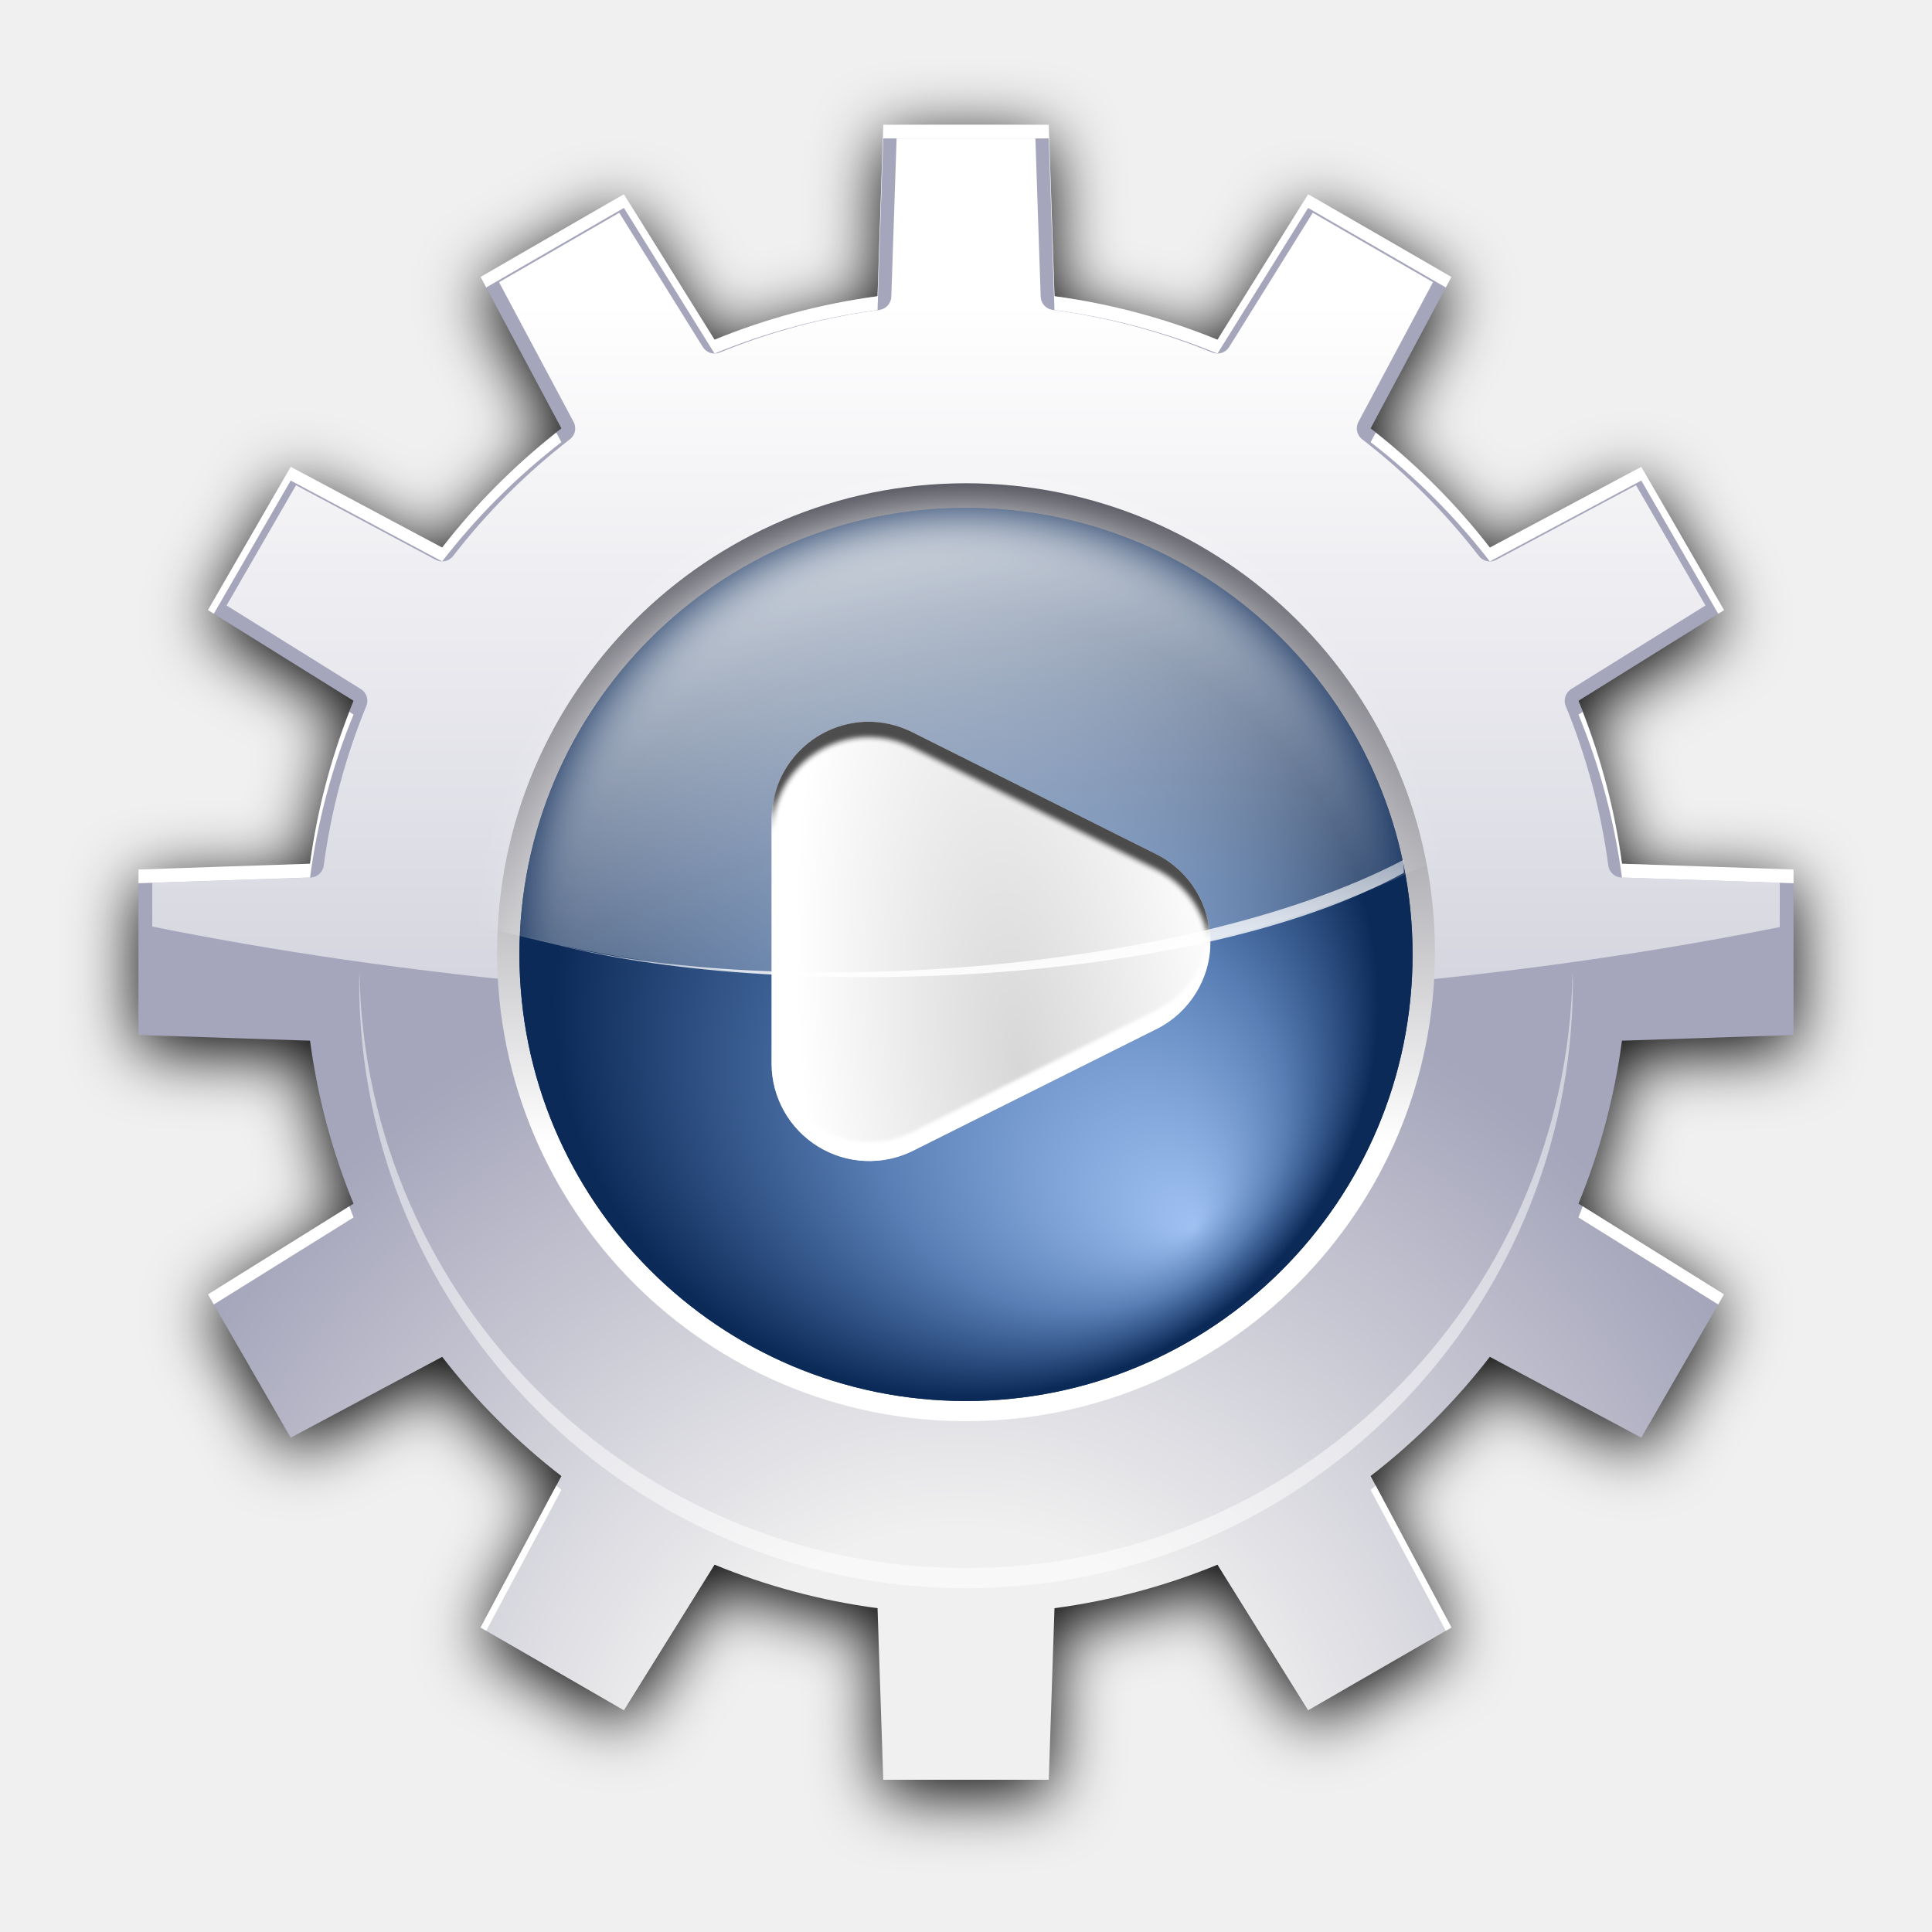
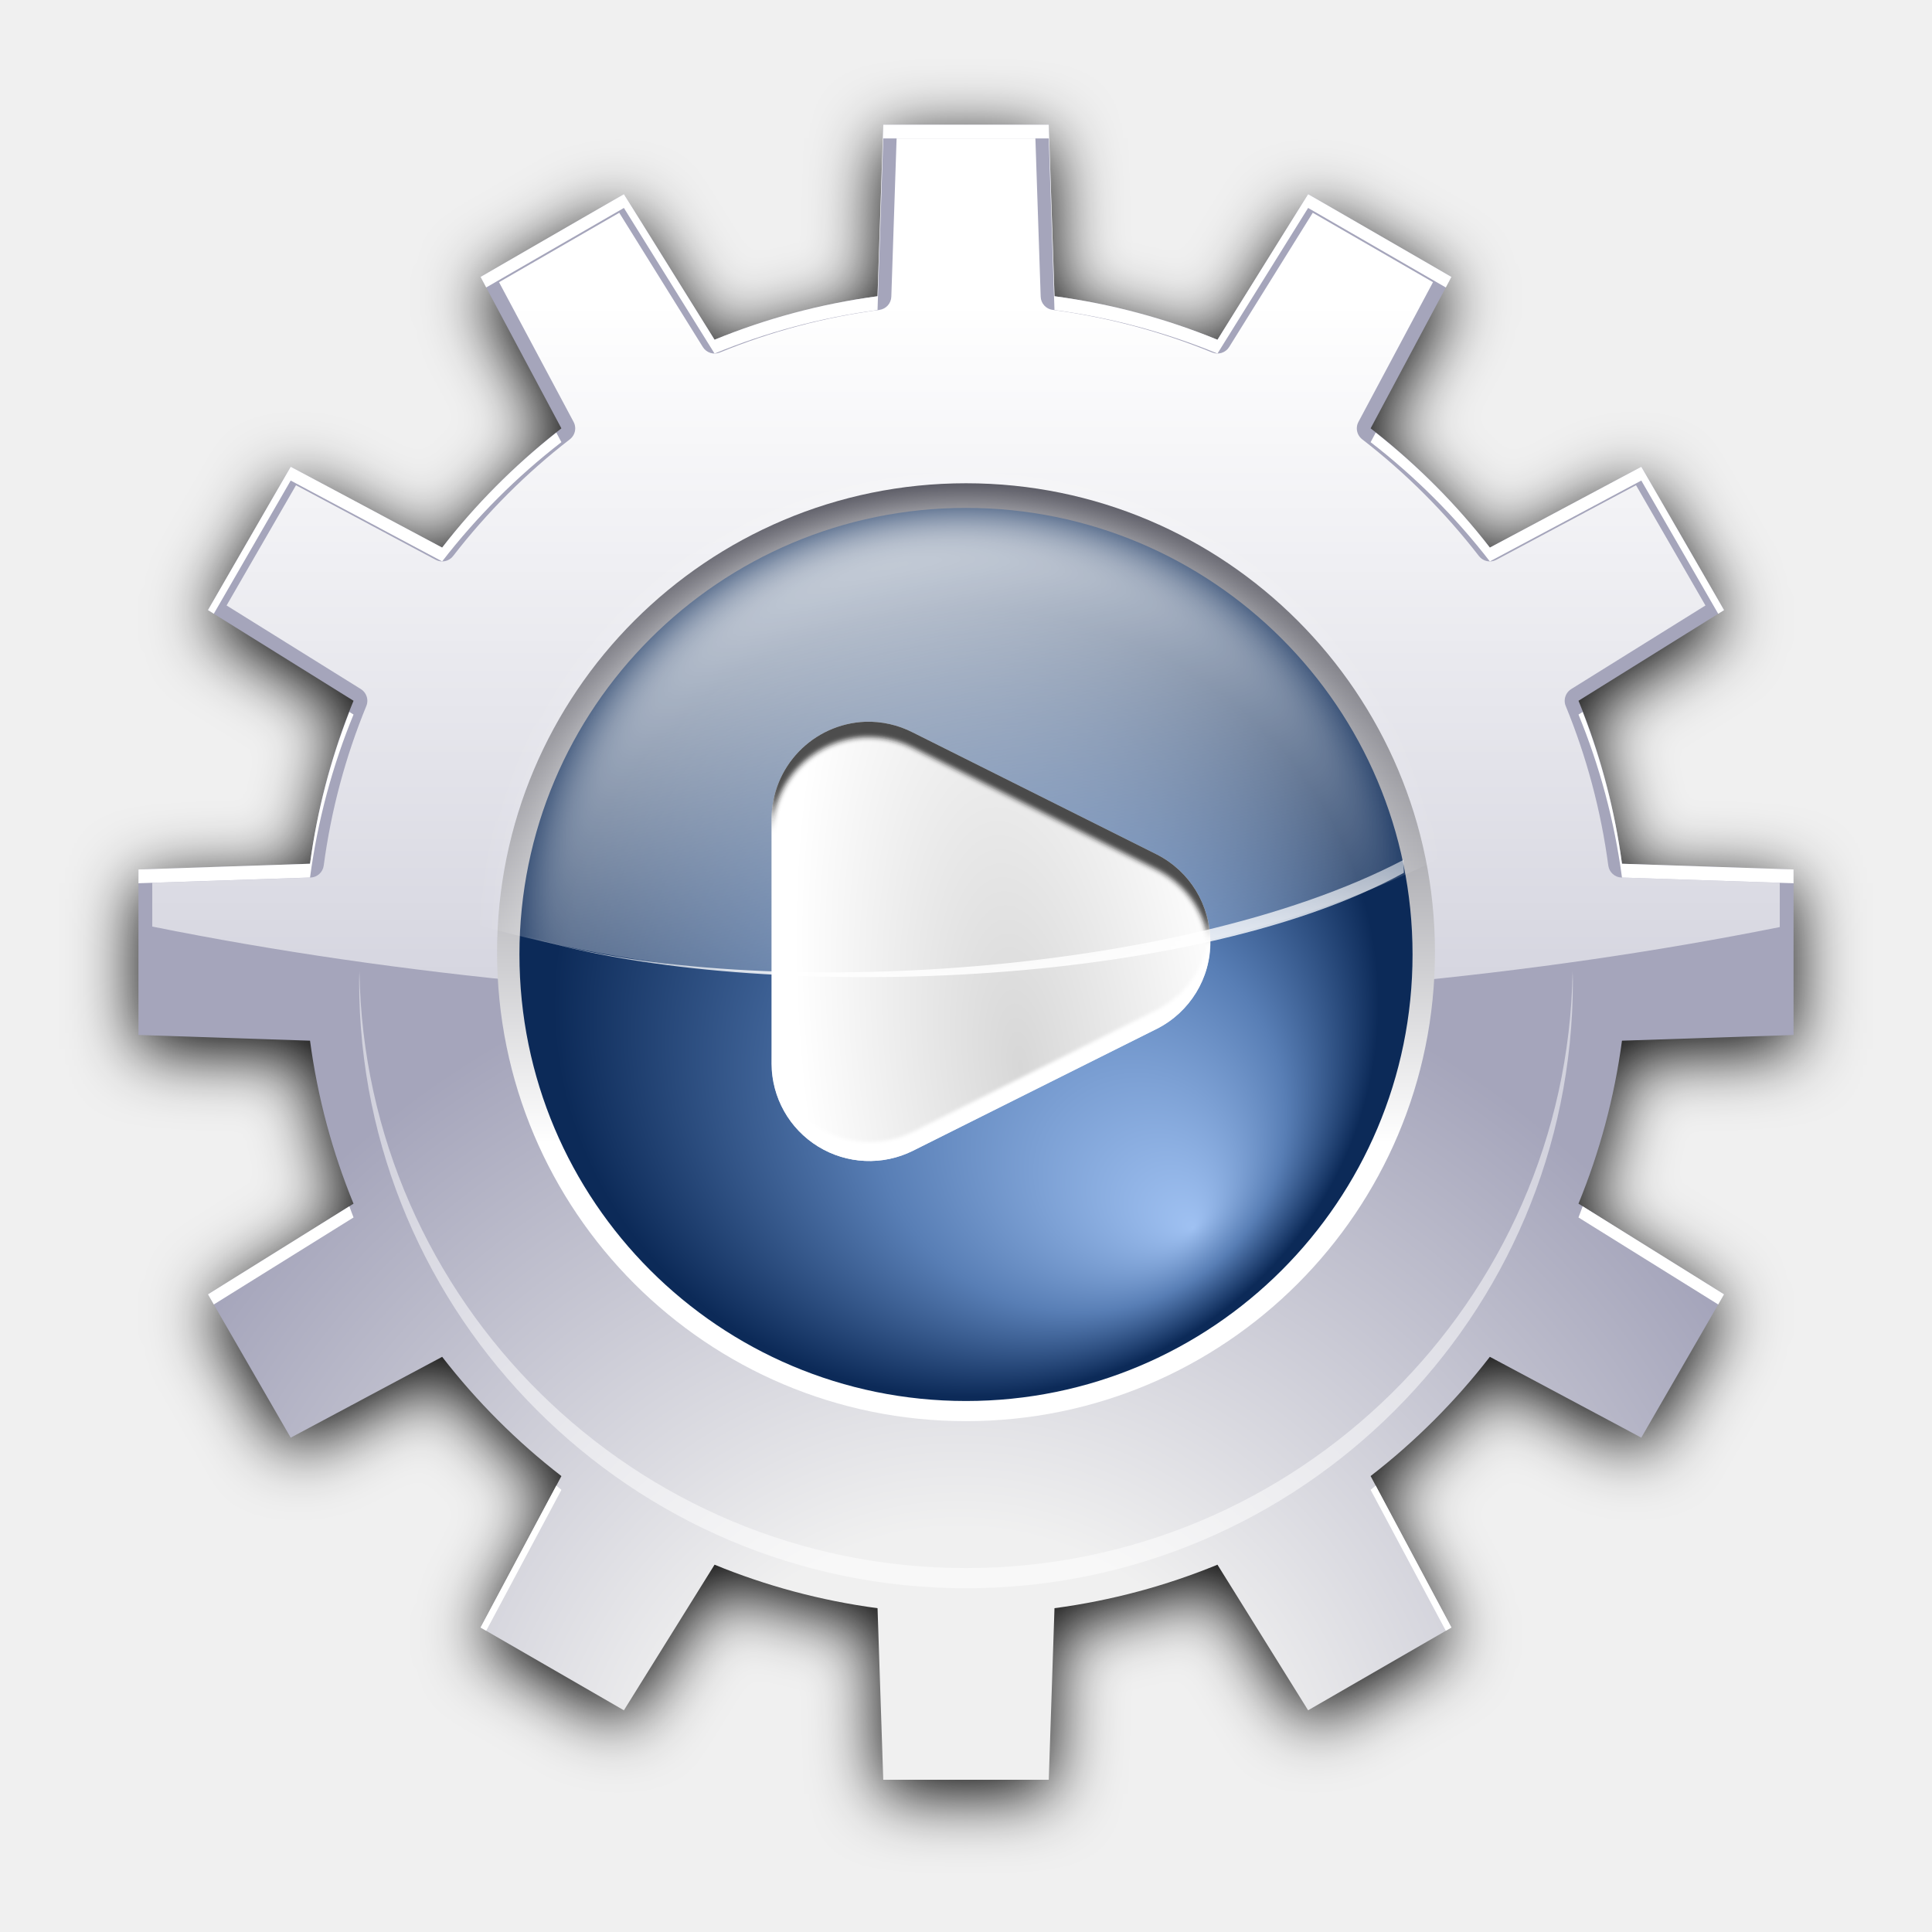
<svg xmlns="http://www.w3.org/2000/svg" xmlns:xlink="http://www.w3.org/1999/xlink" height="256" width="256">
  <defs>
    <linearGradient id="lg1">
      <stop offset="0" stop-color="#fff" />
      <stop offset="1" stop-color="#fff" stop-opacity="0" />
    </linearGradient>
    <linearGradient id="linearGradient4913" xlink:href="#lg1" />
-     <linearGradient id="linearGradient6391" gradientUnits="userSpaceOnUse" x1="223.979" x2="223.979" xlink:href="#linearGradient4913" y1="7.423" y2="-6.815" />
-     <filter id="filter5876" height="1.035" width="1.018" x="-.009" y="-.018">
-       <feGaussianBlur stdDeviation=".119" />
-     </filter>
-     <filter id="filter5718" height="1.144" width="1.074" x="-.037" y="-.072">
-       <feGaussianBlur stdDeviation=".487" />
-     </filter>
-     <filter id="filter5836" height="1.035" width="1.018" x="-.009" y="-.018">
-       <feGaussianBlur stdDeviation=".124" />
-     </filter>
-     <radialGradient id="radialGradient6361" cx="64.101" cy="61.471" fx="63.292" fy="74.816" gradientTransform="matrix(1.111844 .00000019 -.00000018 1.061416 152.6988 -70.8827)" gradientUnits="userSpaceOnUse" r="22.686" xlink:href="#linearGradient6666" />
-     <linearGradient id="linearGradient6666">
+     <radialGradient id="radialGradient6363" cx="64.101" cy="61.471" fx="76.597" fy="74.429" gradientTransform="matrix(1.29348 0 0 1.234813 141.0557 -81.54149)" gradientUnits="userSpaceOnUse" r="22.686">
      <stop offset="0" stop-color="#9fc1f2" />
      <stop offset=".5" stop-color="#587eb5" />
      <stop offset="1" stop-color="#0c2a58" />
-     </linearGradient>
-     <radialGradient id="radialGradient6363" cx="64.101" cy="61.471" fx="76.597" fy="74.429" gradientTransform="matrix(1.29348 0 0 1.234813 141.0557 -81.54149)" gradientUnits="userSpaceOnUse" r="22.686" xlink:href="#linearGradient6666" />
+     </radialGradient>
    <linearGradient id="linearGradient6365" gradientUnits="userSpaceOnUse" x1="71.964" x2="79.398" xlink:href="#linearGradient4913" y1="26.785" y2="63.956" />
    <clipPath id="clipPath5947">
      <ellipse cx="59.38" cy="39.357" rx="40.03" ry="20.015" />
    </clipPath>
    <filter id="filter6019" height="1.128" width="1.128" x="-.064" y="-.064">
      <feGaussianBlur stdDeviation="1.196" />
    </filter>
    <radialGradient id="radialGradient6367" cx="267.425" cy="81.257" gradientTransform="matrix(.9679843 -.1075536 .2763828 2.487449 -15.58487 -92.43417)" gradientUnits="userSpaceOnUse" r="23.279">
      <stop offset="0" stop-color="#d7d7d7" />
      <stop offset="1" stop-color="#fff" />
    </radialGradient>
    <clipPath id="clipPath6103">
      <path d="m200.162 45.295c-5.422.212-9.707 4.672-9.704 10.098v25.246c.017 3.487 1.832 6.719 4.801 8.548 2.969 1.829 6.672 1.998 9.794.445l25.246-12.623c3.379-1.726 5.505-5.2 5.505-8.994 0-3.794-2.126-7.268-5.505-8.994l-25.246-12.623c-1.512-.774-3.194-1.153-4.891-1.104z" />
    </clipPath>
    <filter id="filter6085" height="1.052" width="1.028" x="-.014" y="-.026">
      <feGaussianBlur stdDeviation=".261" />
    </filter>
    <clipPath id="clipPath6097">
      <path d="m151.429 45.295c-5.422.212-9.707 4.672-9.704 10.098v25.246c.017 3.487 1.832 6.719 4.801 8.548 2.969 1.829 6.672 1.998 9.794.445l25.246-12.623c3.379-1.726 5.505-5.2 5.505-8.994 0-3.794-2.126-7.268-5.505-8.994l-25.246-12.623c-1.512-.774-3.194-1.153-4.891-1.104z" />
    </clipPath>
    <filter id="filter6093" height="1.034" width="1.018" x="-.009" y="-.017">
      <feGaussianBlur stdDeviation=".174" />
    </filter>
    <linearGradient id="linearGradient6372" gradientUnits="userSpaceOnUse" x1="223.543" x2="222.22" xlink:href="#linearGradient4913" y1="-5.751" y2="-21.586" />
    <filter id="filter2826" height="1.096" width="1.096" x="-.048" y="-.048">
      <feGaussianBlur stdDeviation="2.4" />
    </filter>
    <radialGradient id="radialGradient2894" cx="205.224" cy="-114.214" gradientUnits="userSpaceOnUse" r="125.171">
      <stop offset=".177" stop-color="#f0f0f0" />
      <stop offset=".532" stop-color="#a5a5bb" />
    </radialGradient>
    <linearGradient id="linearGradient2896" gradientUnits="userSpaceOnUse" x1="205.714" x2="205.714" xlink:href="#lg1" y1="-225.369" y2="-118" />
    <linearGradient id="linearGradient2898" gradientUnits="userSpaceOnUse" x1="205.715" x2="205.715" y1="-144.214" y2="-212.214">
      <stop offset=".296" stop-color="#fff" />
      <stop offset="1" stop-color="#4a4a55" />
    </linearGradient>
    <linearGradient id="linearGradient2900" gradientUnits="userSpaceOnUse" x1="205.715" x2="205.715" y1="-146.214" y2="-210.214">
      <stop offset=".195" stop-color="#e9e9f0" />
      <stop offset=".26" stop-color="#dadae2" />
      <stop offset=".461" stop-color="#b1b1bb" />
      <stop offset=".644" stop-color="#93939f" />
      <stop offset=".8" stop-color="#81818e" />
      <stop offset=".911" stop-color="#7a7a88" />
      <stop offset="1" stop-color="#696975" />
    </linearGradient>
    <linearGradient id="linearGradient2902-2" gradientUnits="userSpaceOnUse" x1="205.715" x2="205.715" y1="-152.214" y2="-204.214">
      <stop offset="0" stop-color="#bbb" />
      <stop offset="1" stop-color="#555" />
    </linearGradient>
  </defs>
  <g transform="matrix(1.827571 0 0 1.827587 -247.9576 451.8745)">
    <path d="m265.715-171.212v-12.002l-12.439-.415c-.552-4.127-1.622-8.089-3.153-11.816l10.555-6.572-6-10.394-10.981 5.861c-2.503-3.236-5.408-6.142-8.645-8.645l5.861-10.981-10.393-5.999-6.572 10.555c-3.728-1.532-7.689-2.603-11.817-3.155l-.416-12.439h-12l-.415 12.439c-4.128.552-8.09 1.623-11.817 3.154l-6.572-10.554-10.393 6 5.861 10.981c-3.236 2.503-6.142 5.409-8.646 8.646l-10.981-5.861-6 10.392 10.556 6.573c-1.532 3.727-2.603 7.689-3.154 11.817l-12.439.413-.001 12 12.44.415c.552 4.128 1.623 8.09 3.154 11.817l-10.555 6.573 5.999 10.393 10.983-5.862c2.503 3.236 5.409 6.143 8.646 8.646l-5.862 10.982 10.392 6 6.573-10.557c3.727 1.531 7.689 2.603 11.817 3.154l.414 12.439h12l.415-12.439c4.128-.552 8.09-1.622 11.816-3.154l6.572 10.556 10.393-6-5.861-10.983c3.235-2.503 6.142-5.409 8.645-8.645l10.981 5.861 6.001-10.393-10.556-6.572c1.531-3.727 2.603-7.688 3.154-11.816zm-60 23.998c-16.542 0-30-13.458-30-30s13.458-30 30-30 30 13.458 30 30-13.458 30-30 30z" filter="url(#filter2826)" />
    <path d="m265.715-172.212v-12.002l-12.439-.415c-.552-4.127-1.622-8.089-3.153-11.816l10.555-6.572-6-10.394-10.981 5.861c-2.503-3.236-5.408-6.142-8.645-8.645l5.861-10.981-10.393-5.999-6.572 10.555c-3.728-1.532-7.689-2.603-11.817-3.155l-.416-12.439h-12l-.415 12.439c-4.128.552-8.09 1.623-11.817 3.154l-6.572-10.554-10.393 6 5.861 10.981c-3.236 2.503-6.142 5.409-8.646 8.646l-10.981-5.861-6 10.392 10.556 6.573c-1.532 3.727-2.603 7.689-3.154 11.817l-12.439.413-.001 12 12.44.415c.552 4.128 1.623 8.09 3.154 11.817l-10.555 6.573 5.999 10.393 10.983-5.862c2.503 3.236 5.409 6.143 8.646 8.646l-5.862 10.982 10.392 6 6.573-10.557c3.727 1.531 7.689 2.603 11.817 3.154l.414 12.439h12l.415-12.439c4.128-.552 8.09-1.622 11.816-3.154l6.572 10.556 10.393-6-5.861-10.983c3.235-2.503 6.142-5.409 8.645-8.645l10.981 5.861 6.001-10.393-10.556-6.572c1.531-3.727 2.603-7.688 3.154-11.816zm-60 23.998c-16.542 0-30-13.458-30-30s13.458-30 30-30 30 13.458 30 30-13.458 30-30 30z" fill="url(#radialGradient2894)" />
    <path d="m200.682-237.214c-.055 1.645-.382 11.473-.382 11.473-.016.488-.383.893-.867.958-3.989.533-7.881 1.572-11.569 3.088-.452.186-.972.018-1.229-.396 0 0-5.191-8.338-6.061-9.734-1.292.746-7.425 4.287-8.717 5.033.775 1.452 5.406 10.128 5.406 10.128.08.149.118.311.118.47 0 .301-.136.597-.388.792-3.167 2.45-6.016 5.299-8.466 8.466-.298.386-.832.5-1.262.271 0 0-8.677-4.631-10.128-5.406-.746 1.292-4.287 7.425-5.033 8.717 1.396.87 9.734 6.061 9.734 6.061.301.188.472.513.472.85 0 .127-.024.256-.075.38-1.517 3.689-2.556 7.582-3.088 11.569-.064.484-.47.851-.958.867 0 0-9.828.328-11.473.382v3.171c8.88 1.789 18.332 3.162 28.128 4.095-.06-1.024-.129-2.235-.129-2.235 0-17.093 13.907-31 31-31 17.094 0 31 13.907 31 31 0 0-.07 1.223-.129 2.251 9.789-.925 19.24-2.292 28.129-4.074 0-.887 0-2.208 0-3.209-1.645-.055-11.473-.382-11.473-.382-.488-.016-.894-.383-.958-.867-.533-3.988-1.572-7.88-3.087-11.568-.051-.124-.075-.252-.075-.379 0-.337.171-.662.472-.85 0 0 8.337-5.191 9.733-6.061-.746-1.292-4.287-7.426-5.033-8.718-1.451.774-10.128 5.406-10.128 5.406-.43.229-.963.115-1.262-.271-2.45-3.168-5.299-6.017-8.465-8.466-.253-.195-.389-.49-.389-.792 0-.16.038-.321.118-.47 0 0 4.631-8.676 5.405-10.128-1.292-.746-7.425-4.288-8.717-5.034-.87 1.396-6.062 9.734-6.062 9.734-.258.414-.777.582-1.229.396-3.689-1.516-7.582-2.555-11.57-3.088-.483-.065-.851-.47-.866-.958 0 0-.328-9.828-.383-11.473-1.49.001-8.572.001-10.064.001z" fill="url(#linearGradient2896)" />
    <path d="m205.715-212.214c-18.777 0-34 15.223-34 34 0 18.778 15.223 34 34 34 18.778 0 34-15.222 34-34 0-18.777-15.222-34-34-34zm0 59c-13.785 0-25-11.215-25-25s11.215-25 25-25 25 11.215 25 25-11.215 25-25 25z" fill="url(#linearGradient2898)" />
    <path d="m205.715-210.214c-17.645 0-32 14.355-32 32s14.355 32 32 32 32-14.355 32-32-14.355-32-32-32zm0 57c-13.785 0-25-11.215-25-25s11.215-25 25-25 25 11.215 25 25-11.215 25-25 25z" fill="url(#linearGradient2900)" />
    <path d="m205.715-204.214c-14.336 0-26 11.664-26 26 0 14.337 11.664 26 26 26 14.337 0 26-11.663 26-26 0-14.336-11.663-26-26-26zm0 50c-13.233 0-24-10.767-24-24s10.767-24 24-24 24 10.767 24 24-10.767 24-24 24z" fill="url(#linearGradient2902-2)" />
    <path d="m161.006-159.793-10.253 6.384.425.735 10.131-6.308c-.11-.266-.199-.543-.303-.811z" fill="#fff" />
    <path d="m180.911-232.175 6.572 10.555c3.727-1.532 7.689-2.603 11.817-3.154l.415-12.44h12l.415 12.439c4.128.552 8.09 1.623 11.817 3.155l6.572-10.555 9.984 5.766.408-.765-10.391-6.001-6.572 10.555c-3.728-1.532-7.689-2.603-11.817-3.155l-.416-12.439h-12l-.415 12.439c-4.128.552-8.09 1.623-11.817 3.154l-6.572-10.554-10.393 6 .408.765z" fill="#fff" />
    <path d="m235.421-215.887-.37.694c3.236 2.503 6.142 5.409 8.645 8.645l10.981-5.861 5.575 9.658.425-.265-6-10.394-10.981 5.861c-2.406-3.108-5.19-5.903-8.275-8.338z" fill="#fff" />
    <path d="m176.01-139.539-5.491 10.288.408.235 5.454-10.218c-.127-.097-.245-.207-.371-.305z" fill="#fff" />
    <path d="m249.696-176.83c-.394 23.923-19.966 43.267-43.981 43.267-24.016 0-43.587-19.344-43.981-43.267-.004.244-.019.487-.019.732 0 24.262 19.738 44 44 44s44-19.738 44-44c0-.245-.015-.488-.019-.732z" fill="#fff" opacity=".5" />
    <path d="m253.276-184.628c-.513-3.833-1.489-7.514-2.85-11.005l-.304.189c1.531 3.727 2.602 7.688 3.153 11.816l12.44.414v-1z" fill="#fff" />
    <path d="m250.121-158.982 10.131 6.308.425-.735-10.252-6.384c-.106.268-.194.545-.304.811z" fill="#fff" />
    <path d="m156.753-212.41 10.981 5.861c2.503-3.236 5.409-6.142 8.646-8.646l-.371-.694c-3.084 2.435-5.87 5.23-8.275 8.339l-10.981-5.861-6 10.392.425.265z" fill="#fff" />
    <path d="m235.05-139.234 5.453 10.217.408-.235-5.491-10.287c-.125.098-.243.208-.37.305z" fill="#fff" />
    <path d="m145.715-183.214 12.439-.415c.551-4.128 1.623-8.09 3.154-11.817l-.303-.189c-1.361 3.491-2.339 7.173-2.851 11.006l-12.439.415-.001 12z" fill="#fff" />
  </g>
  <g transform="matrix(1.863806 0 0 1.863806 -289.4352 143.3736)">
-     <path d="m208.296-8.756c-.005.159-.047.312-.047.472 0 8.677 7.077 15.707 15.754 15.707 8.677 0 15.707-7.03 15.707-15.707 0-.16-.042-.313-.047-.472-.228 8.478-7.127 15.282-15.66 15.282s-15.478-6.805-15.707-15.282z" fill="url(#linearGradient6391)" filter="url(#filter5876)" opacity=".874" />
-     <path d="m239.662-8.956c.005-.159.047-.312.047-.472 0-8.677-7.077-15.707-15.754-15.707s-15.707 7.03-15.707 15.707c0 .16.042.313.047.472.228-8.478 7.127-15.282 15.66-15.282 8.533 0 15.478 6.805 15.707 15.282z" fill="#565656" filter="url(#filter5718)" opacity=".874" />
-     <path d="m240.25-8.65c.005-.165.049-.323.049-.489 0-9.002-7.343-16.296-16.345-16.296s-16.296 7.294-16.296 16.296c0 .166.044.325.049.489.237-8.796 7.394-16.27 16.247-16.27 8.852 0 16.059 7.475 16.296 16.27z" fill="#fff" filter="url(#filter5836)" opacity=".874" />
-     <path d="m208.296-8.756c-.005.159-.047.312-.047.472 0 8.677 7.077 16.707 15.754 16.707 8.677 0 15.707-8.03 15.707-16.707 0-.16-.042-.313-.047-.472-.228 8.478-7.127 15.282-15.66 15.282s-15.478-6.805-15.707-15.282z" fill="url(#linearGradient6391)" filter="url(#filter5876)" opacity=".346" />
-     <circle cx="223.969" cy="-9.069" fill="url(#radialGradient6361)" r="31.747" />
    <circle cx="223.969" cy="-9.069" fill="url(#radialGradient6363)" r="31.747" />
    <circle clip-path="url(#clipPath5947)" cx="64.101" cy="58.237" fill="url(#linearGradient6365)" filter="url(#filter6019)" r="22.445" transform="matrix(1.414416 0 0 1.414416 133.3036 -91.44036)" />
    <g transform="matrix(.6879621 0 0 .6879621 45.03132 -56.7743)">
      <path d="m249.704 45.295c-5.422.212-9.707 4.672-9.704 10.098v25.246c.017 3.487 1.832 6.719 4.801 8.548 2.969 1.829 6.672 1.998 9.794.445l25.246-12.623c3.379-1.726 5.505-5.2 5.505-8.994 0-3.794-2.126-7.268-5.505-8.994l-25.246-12.623c-1.512-.774-3.194-1.153-4.891-1.104z" fill="url(#radialGradient6367)" fill-rule="evenodd" />
      <path clip-path="url(#clipPath6103)" d="m200.156 43.88c-5.422.212-9.691 4.667-9.688 10.094v3c-.004-5.426 4.265-9.881 9.688-10.094 1.697-.049 3.395.32 4.906 1.094l25.25 12.625c2.926 1.495 4.895 4.311 5.375 7.5.074-.493.125-.992.125-1.5-0-3.794-2.121-7.274-5.5-9l-25.25-12.625c-1.512-.774-3.209-1.143-4.906-1.094z" fill="#121212" fill-opacity=".778" fill-rule="evenodd" filter="url(#filter6085)" transform="translate(49.53965)" />
      <path clip-path="url(#clipPath6097)" d="m186.938 67.534c-.48 3.189-2.449 6.005-5.375 7.5l-25.25 12.625c-3.123 1.552-6.812 1.392-9.781-.438-2.969-1.829-4.795-5.075-4.812-8.562v3c.017 3.487 1.844 6.733 4.812 8.562 2.969 1.829 6.659 1.99 9.781.438l25.25-12.625c3.379-1.726 5.5-5.206 5.5-9 0-.508-.051-1.007-.125-1.5z" fill="#fff" fill-rule="evenodd" filter="url(#filter6093)" transform="translate(98.3)" />
    </g>
    <path d="m192.65-10.388c15.127 4.712 46.801 4.104 62.448-4.488l-.029-.915c-16.225 8.501-47.186 10.089-62.42 5.402z" fill="url(#linearGradient6372)" fill-rule="evenodd" />
  </g>
</svg>
